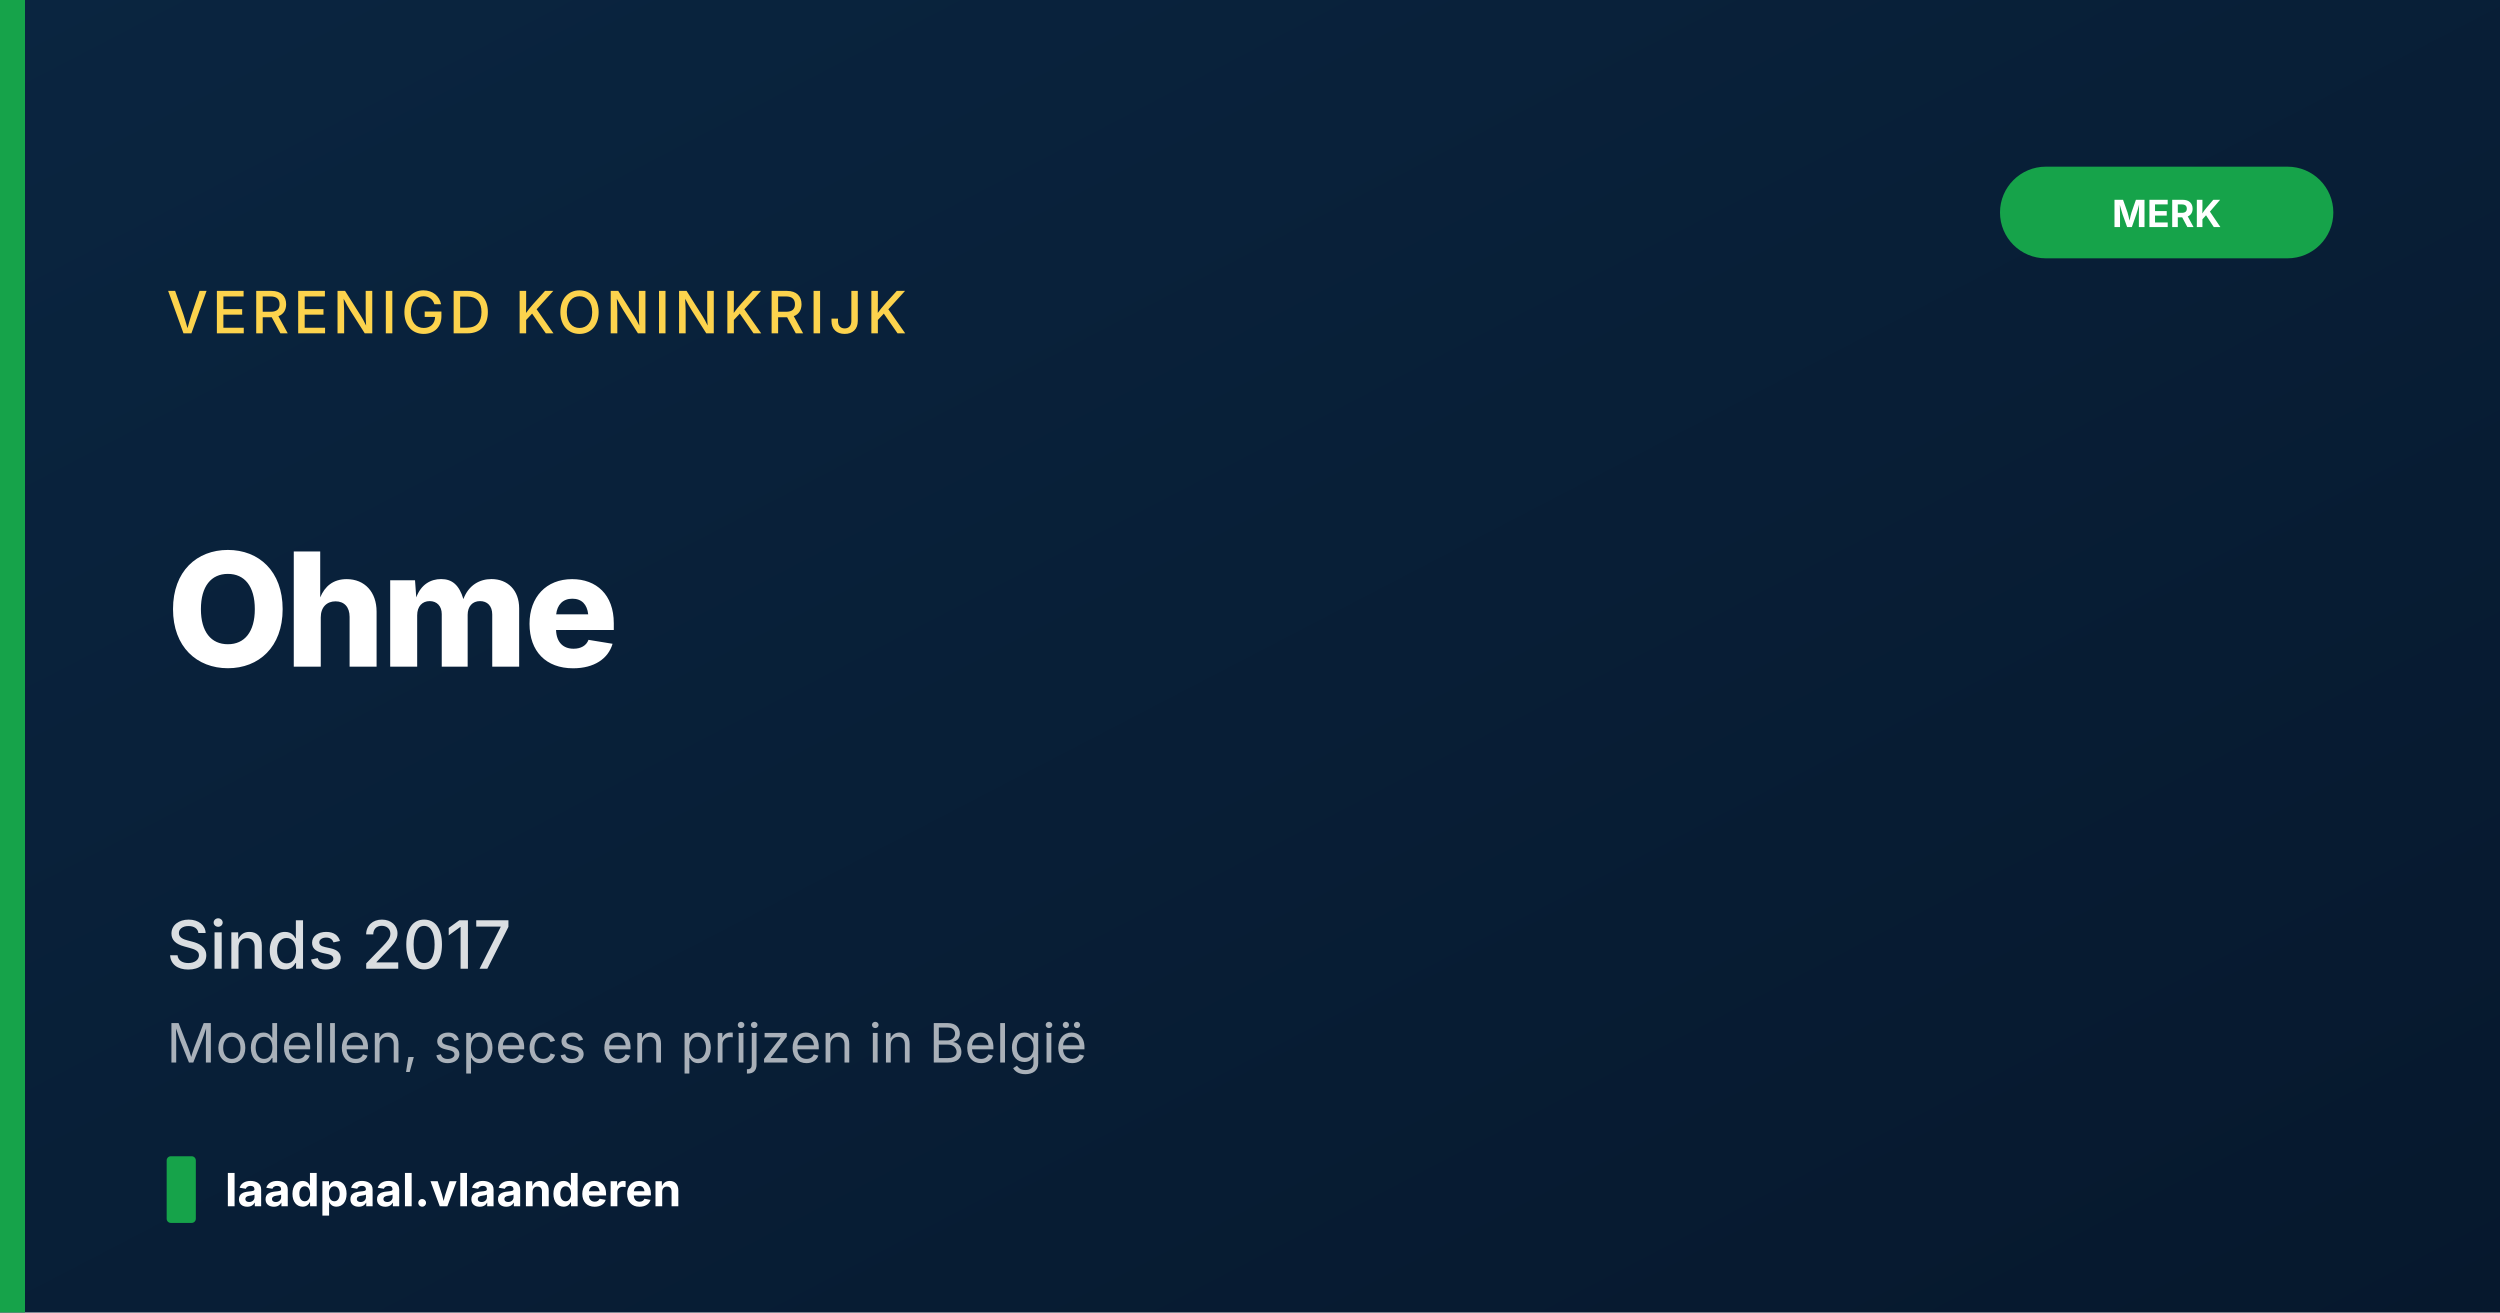
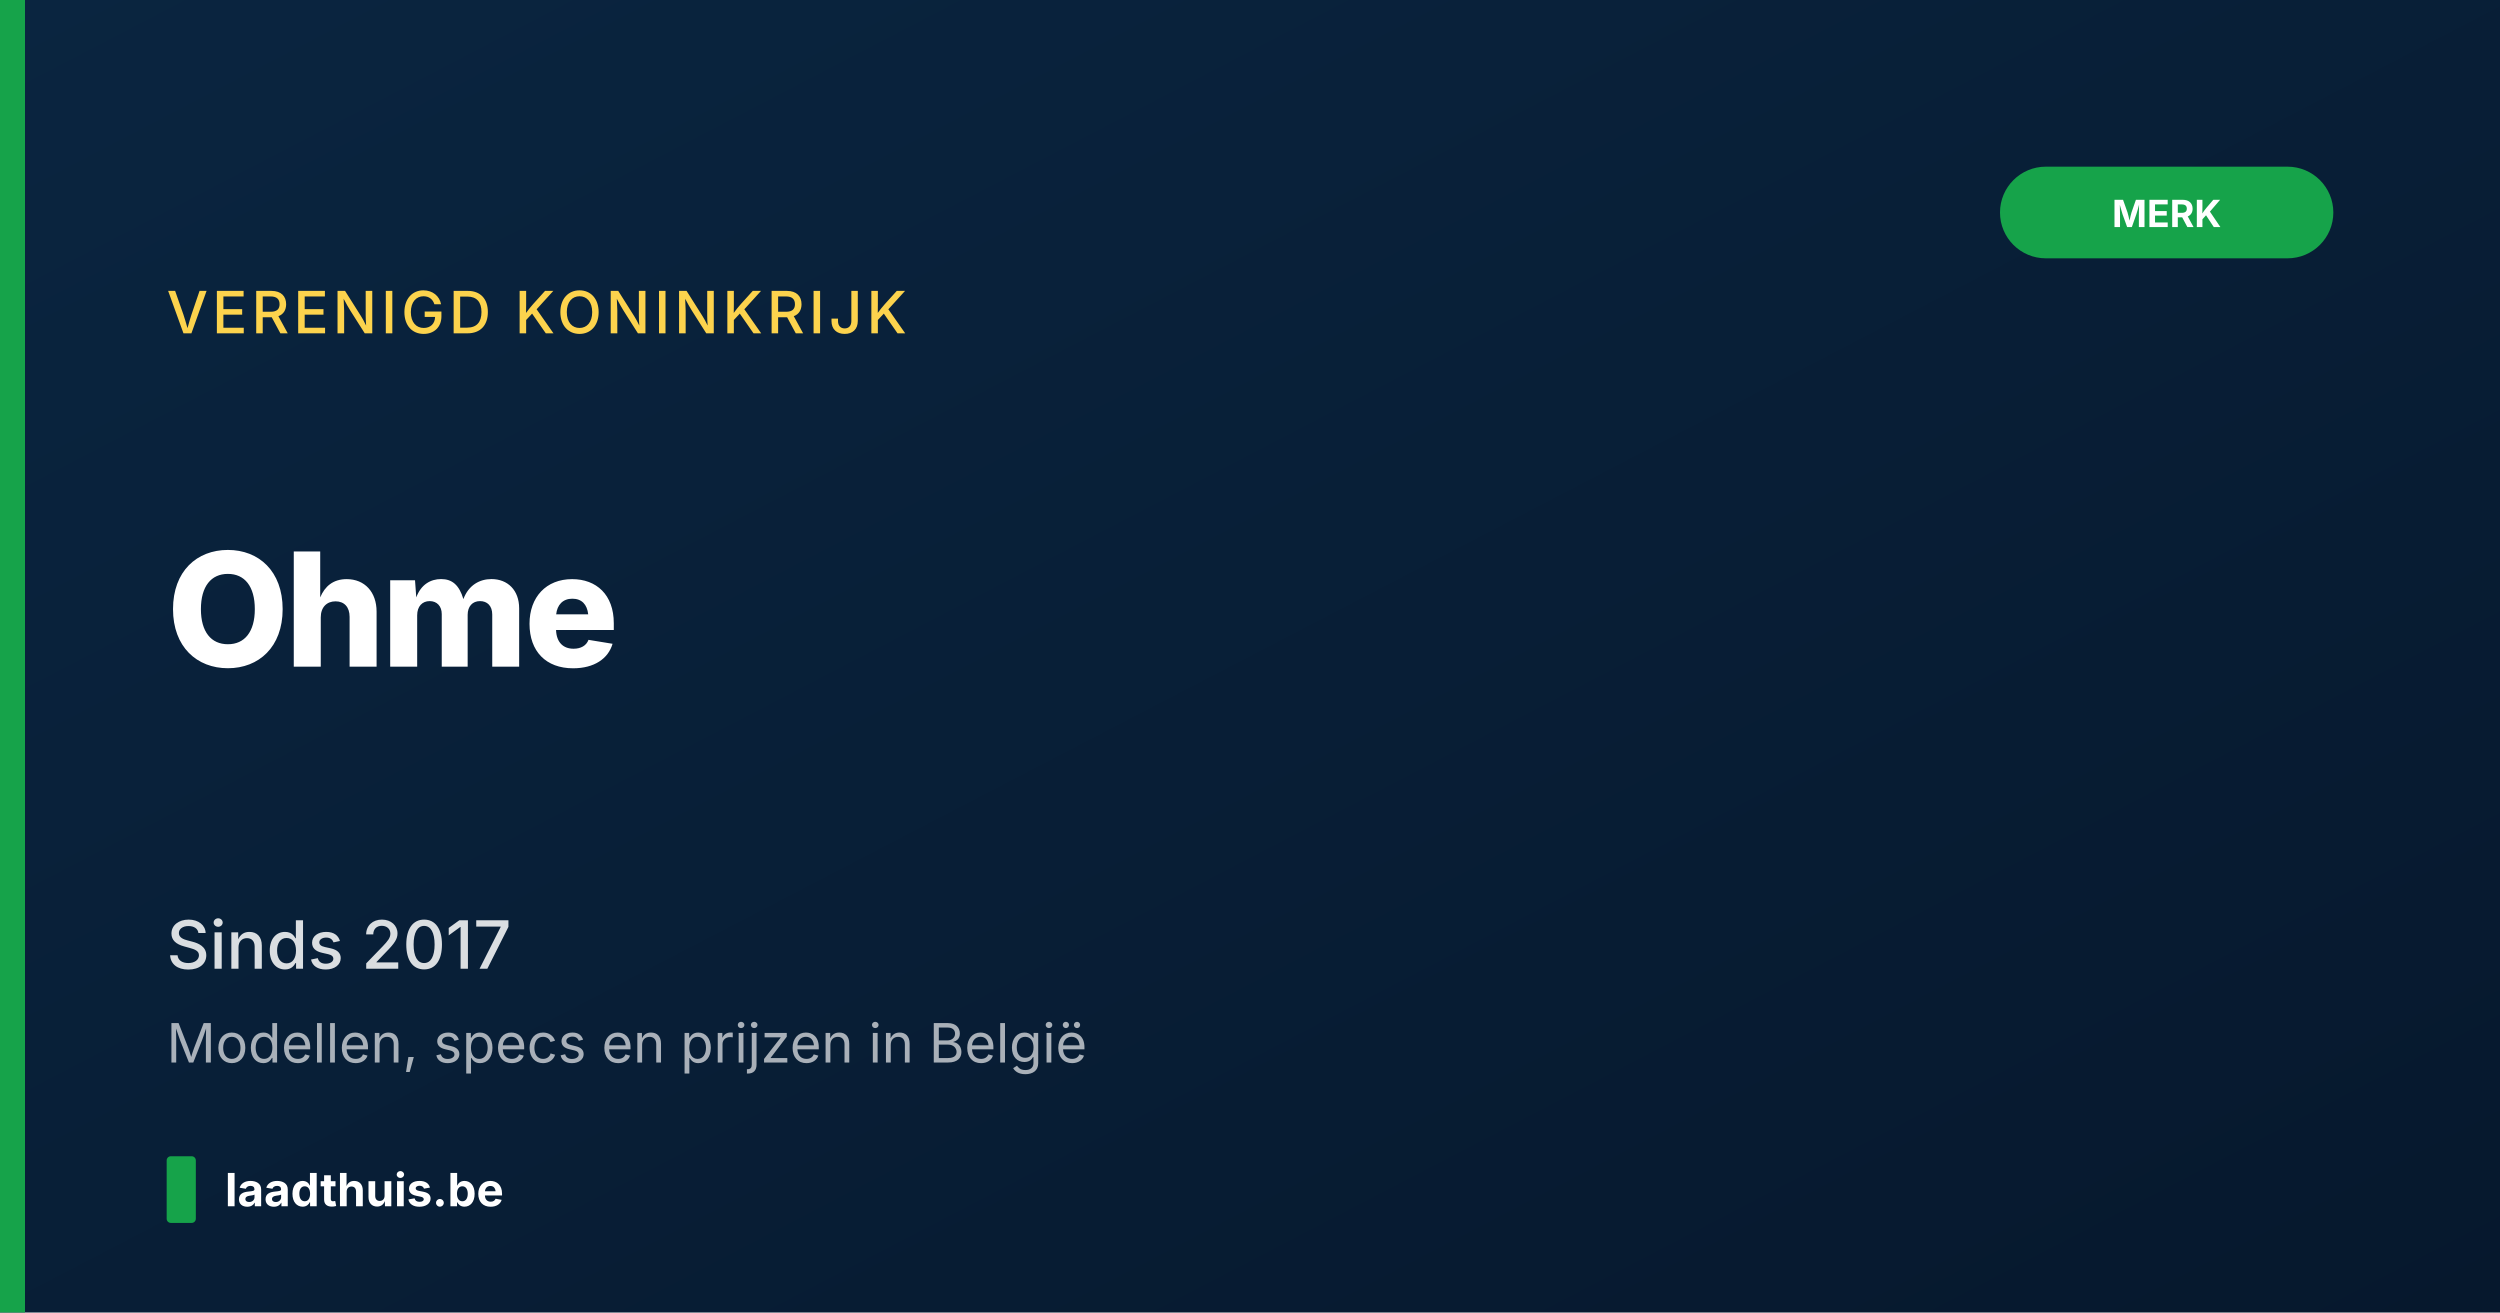
<svg xmlns="http://www.w3.org/2000/svg" width="1200" height="630" viewBox="0 0 1200 630">
  <defs>
    <linearGradient id="bg" x1="0" y1="0" x2="1" y2="1">
      <stop offset="0%" stop-color="#0A2540" />
      <stop offset="100%" stop-color="#06182d" />
    </linearGradient>
  </defs>
  <rect width="1200" height="630" fill="url(#bg)" />
  <rect x="0" y="0" width="12" height="630" fill="#16A34A" />
  <g font-family="Inter, system-ui, -apple-system, sans-serif" fill="white">
    <text x="80" y="160" font-size="28" font-weight="500" fill="#FCD34D" letter-spacing="2">VERENIGD KONINKRIJK</text>
    <text x="80" y="320" font-size="76" font-weight="800" letter-spacing="-2">
      <tspan x="80" dy="0">Ohme</tspan>
    </text>
    <text x="80" y="465" font-size="32" font-weight="500" opacity="0.85">Sinds 2017</text>
    <text x="80" y="510" font-size="26" font-weight="400" opacity="0.65">Modellen, specs en prijzen in België</text>
  </g>
  <g transform="translate(80 555)">
    <rect width="14" height="32" rx="2" fill="#16A34A" />
-     <text x="28" y="24" font-family="Inter, system-ui, -apple-system, sans-serif" font-size="22" font-weight="700" fill="white">laadpaal.vlaanderen</text>
+     <text x="28" y="24" font-family="Inter, system-ui, -apple-system, sans-serif" font-size="22" font-weight="700" fill="white">laadthuis.be</text>
  </g>
  <g transform="translate(960 80)">
    <rect width="160" height="44" rx="22" fill="#16A34A" />
    <text x="80" y="29" text-anchor="middle" font-family="Inter, system-ui, -apple-system, sans-serif" font-size="18" font-weight="700" fill="white">MERK</text>
  </g>
</svg>
